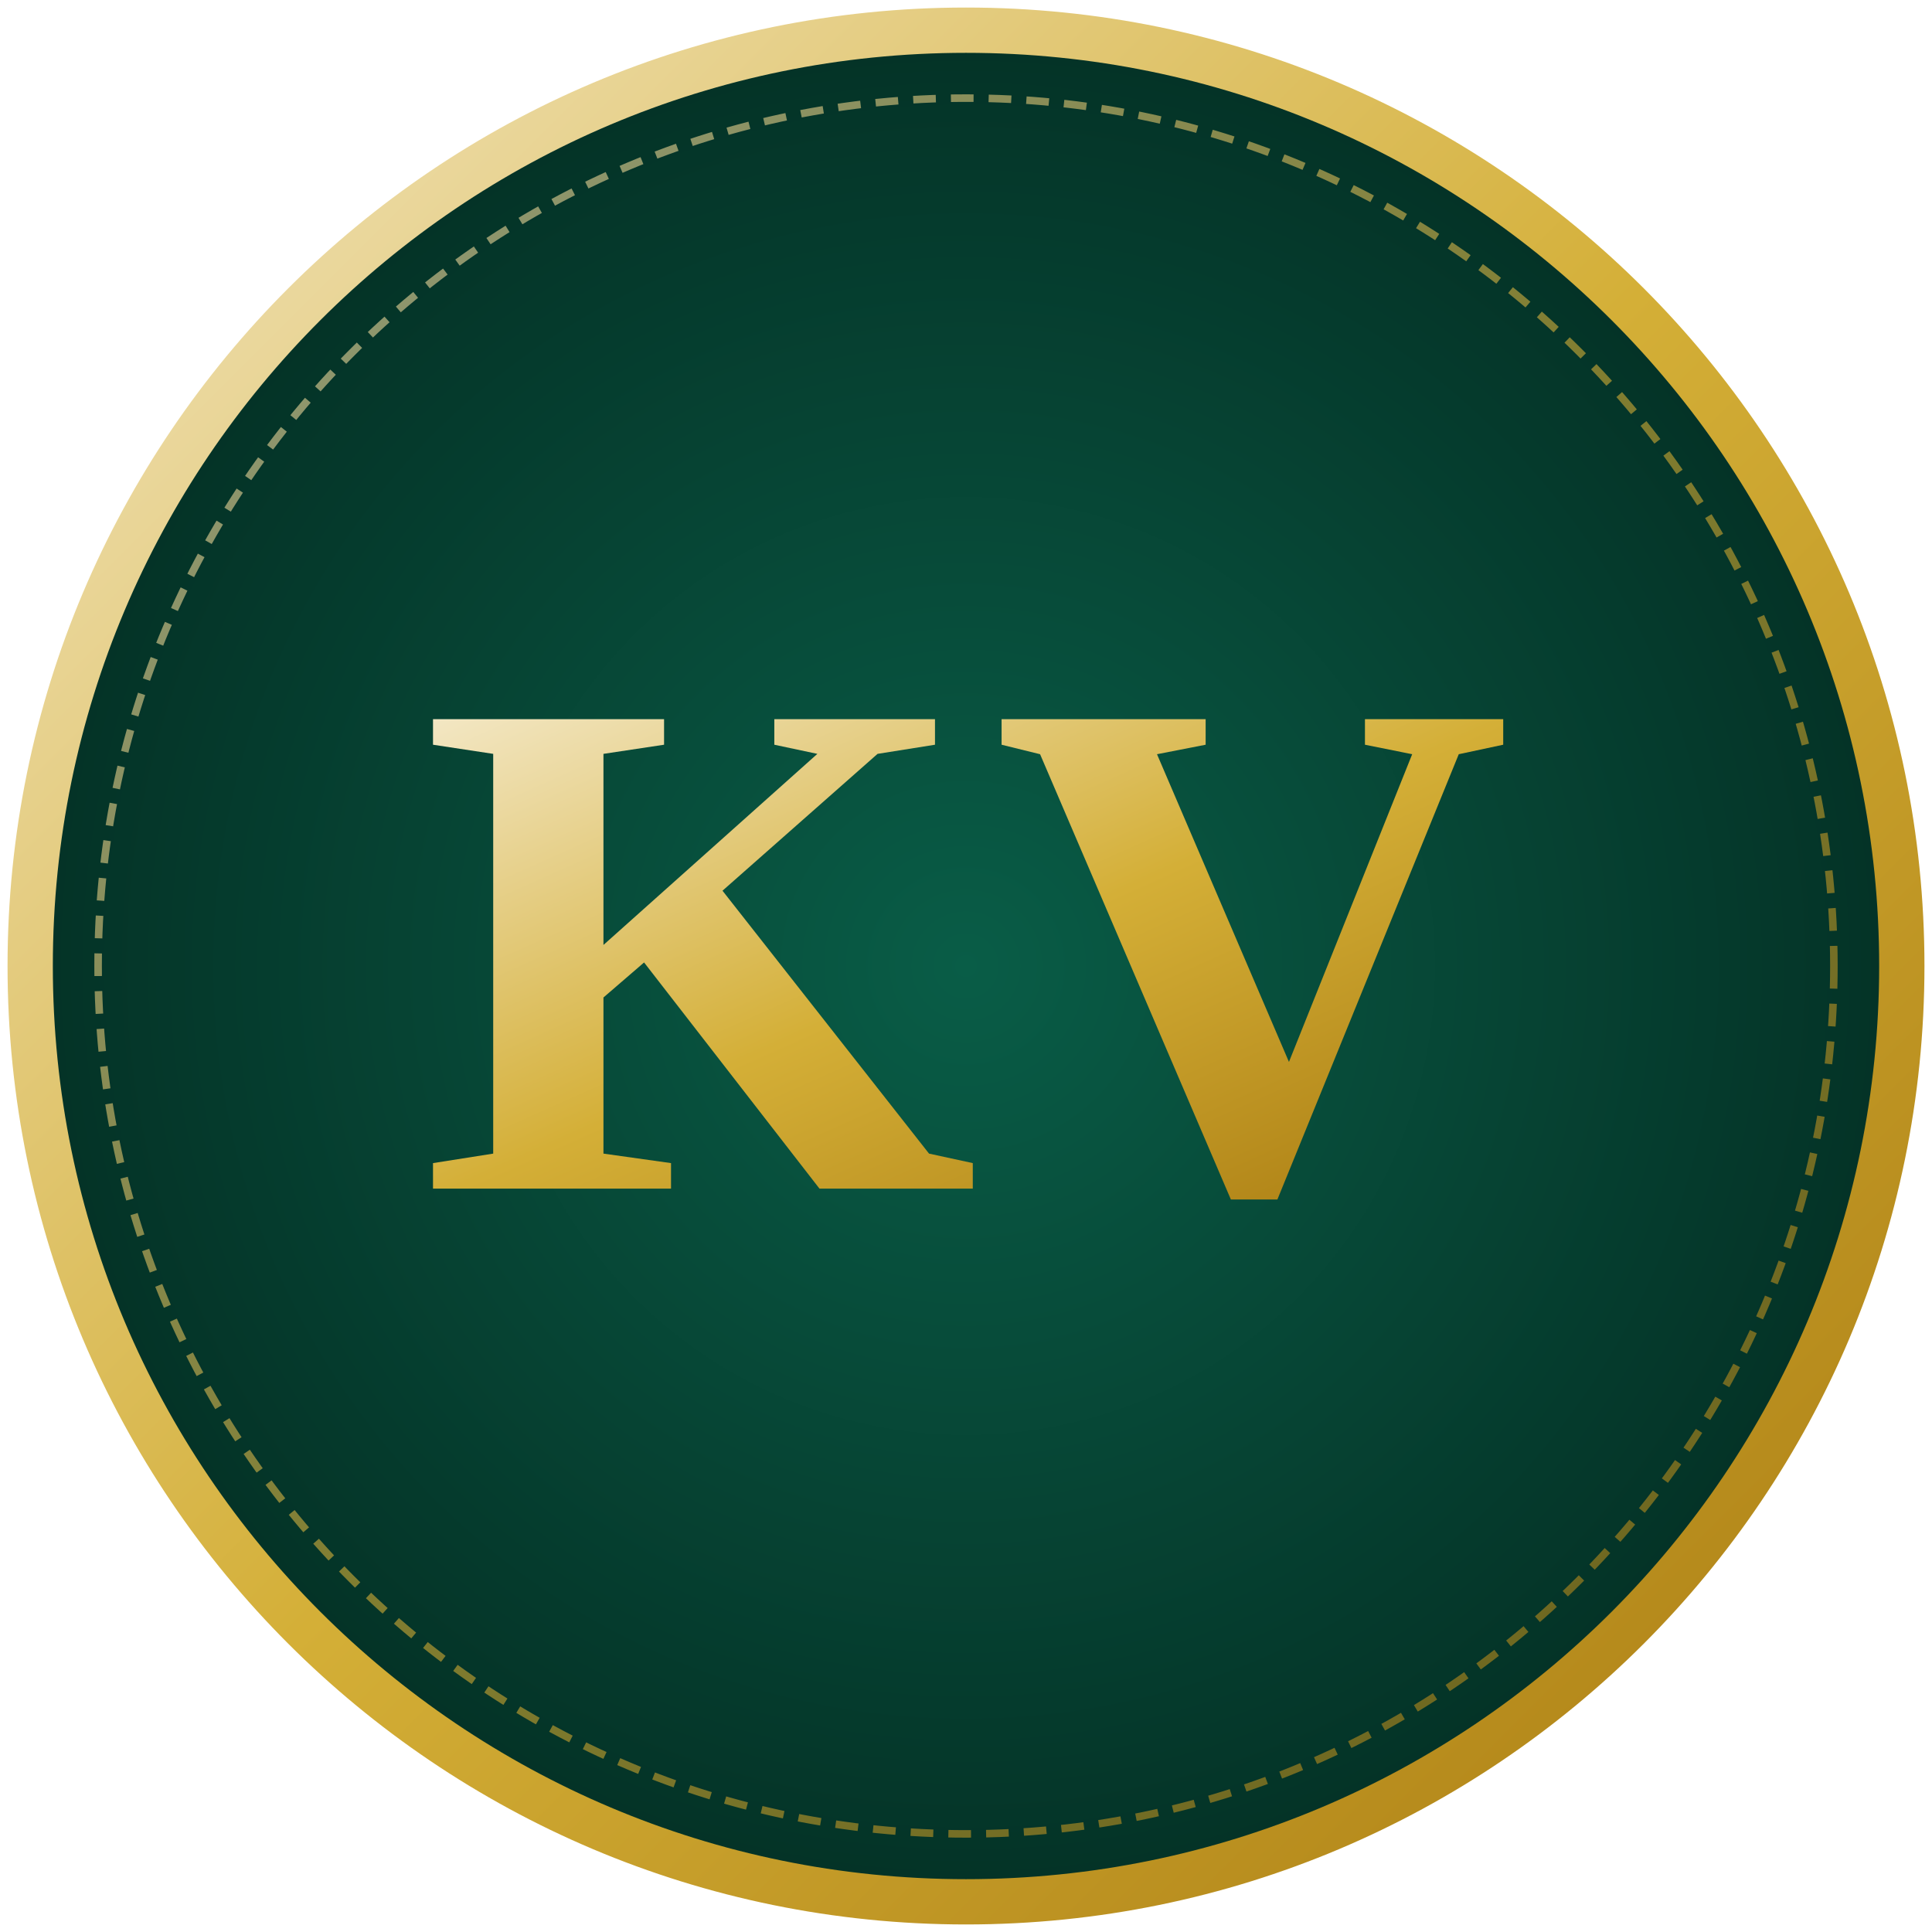
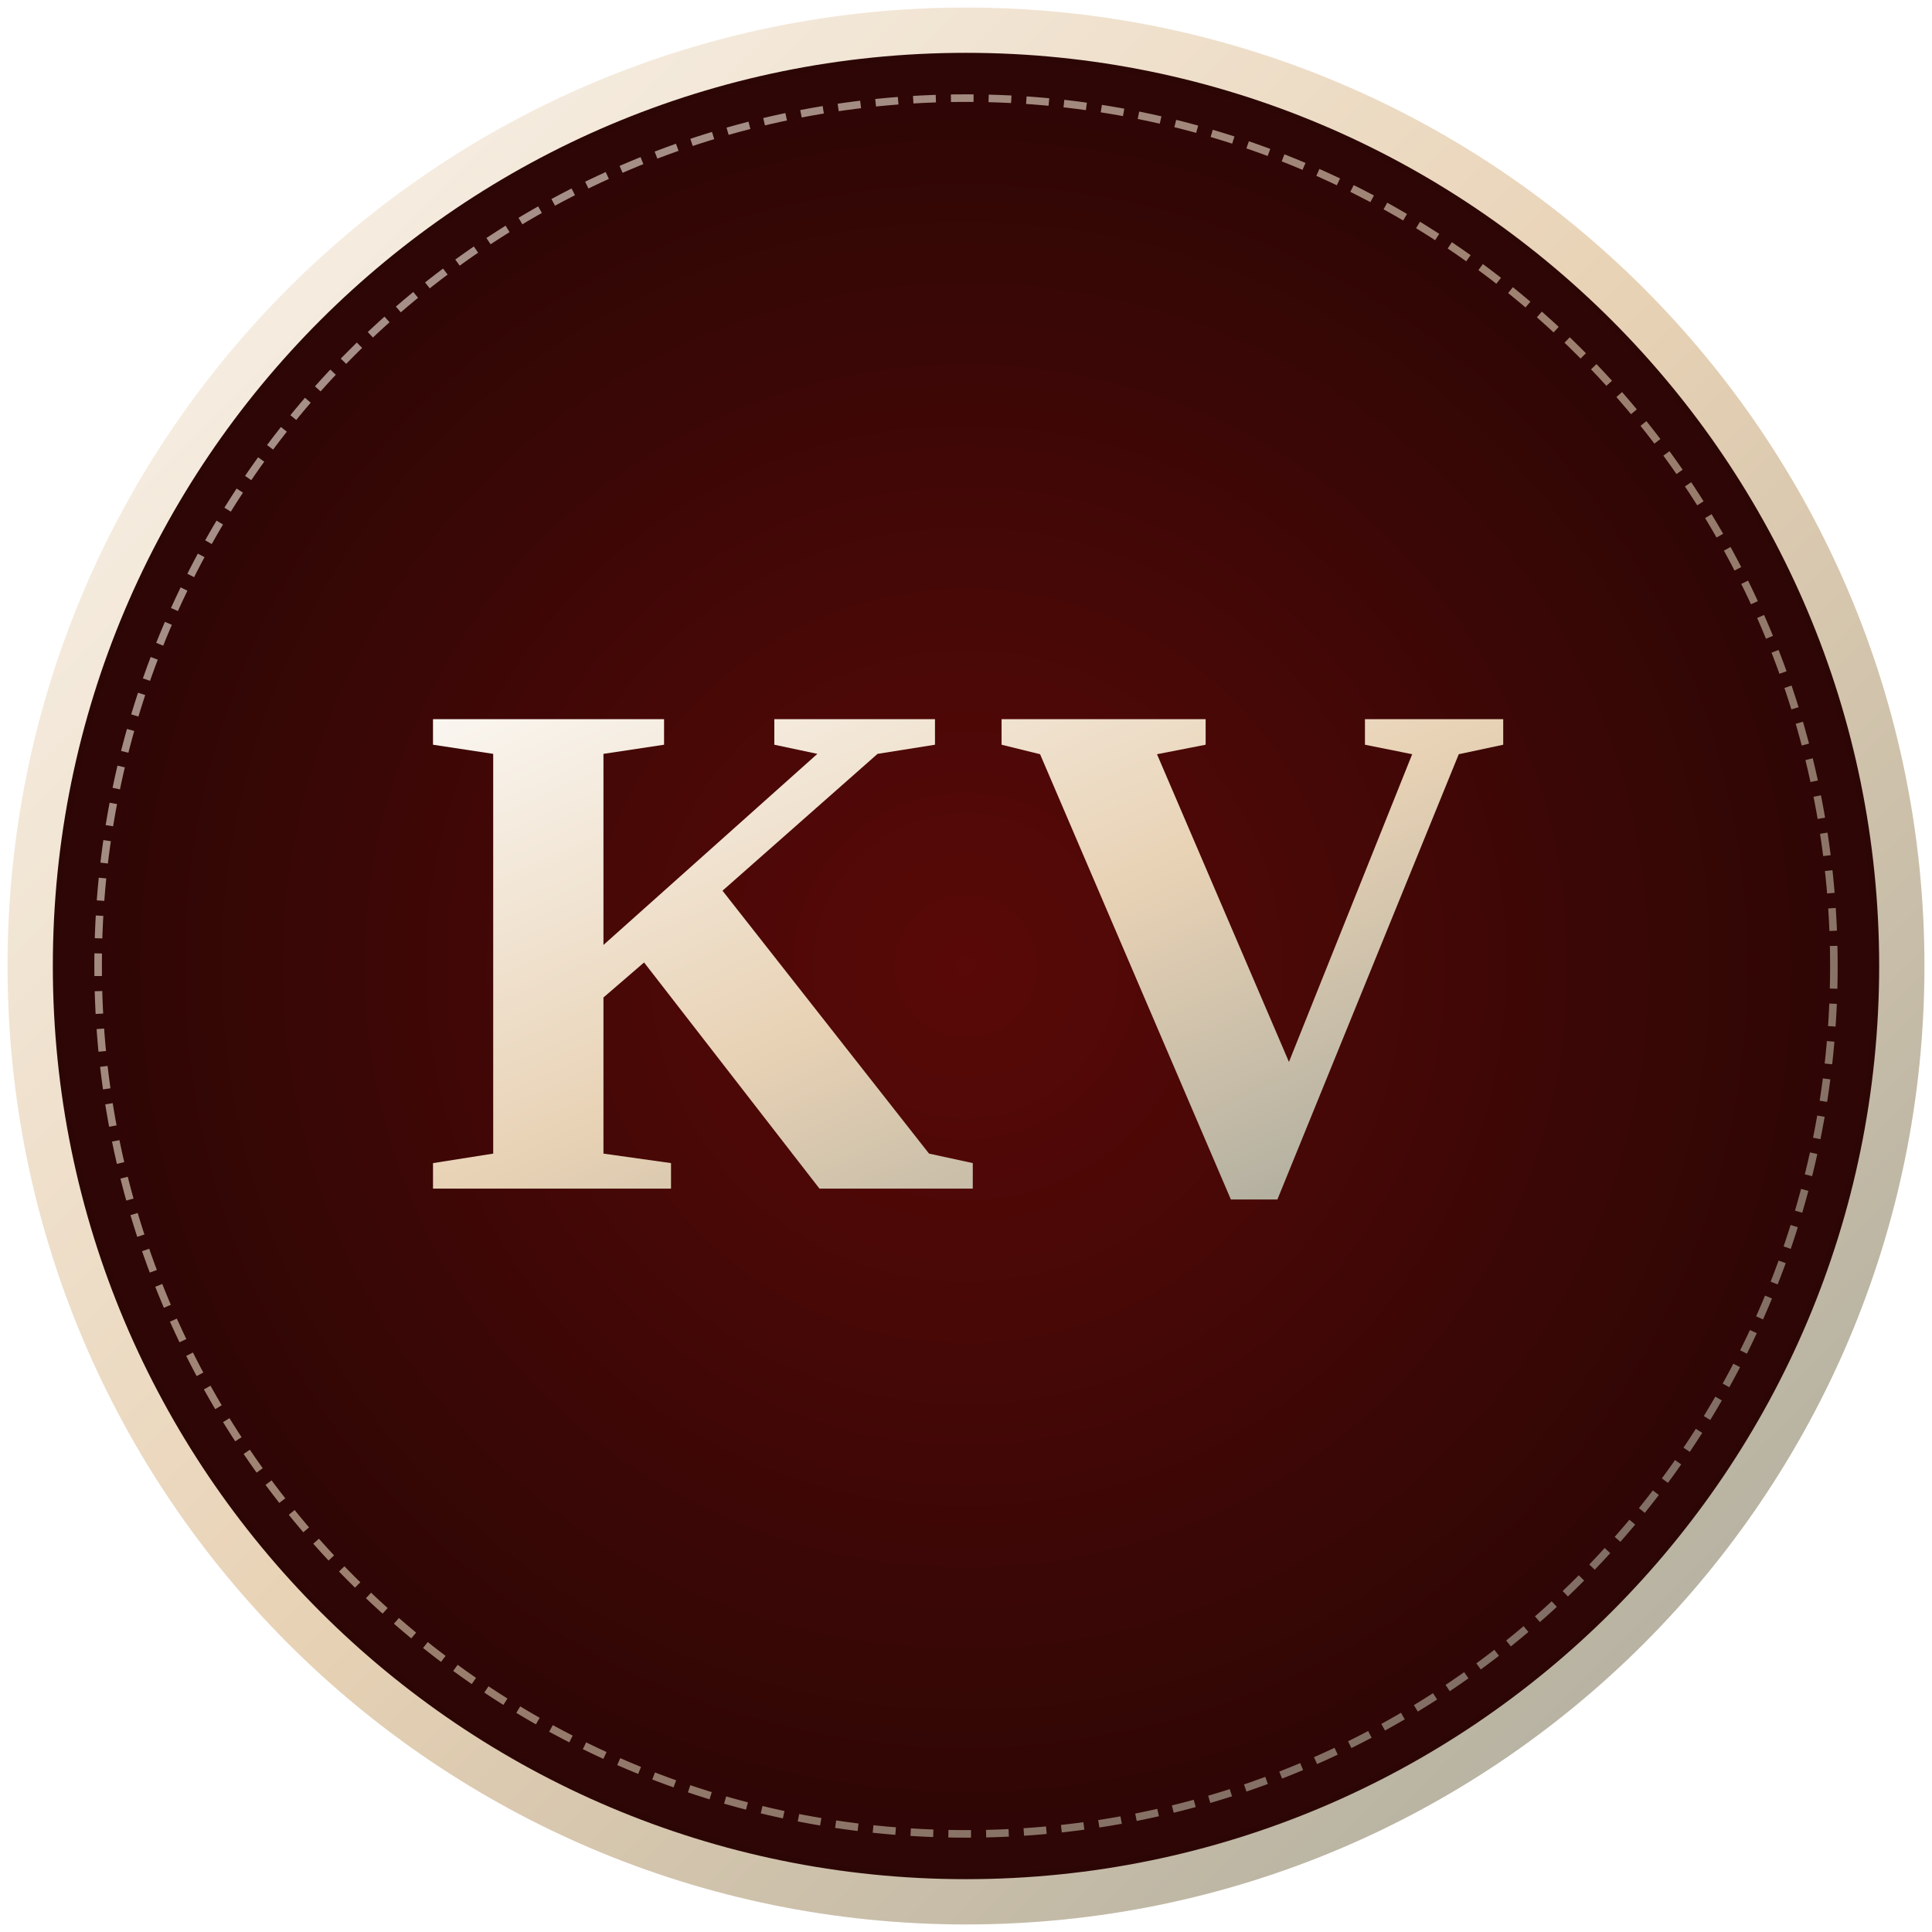
<svg xmlns="http://www.w3.org/2000/svg" viewBox="0 0 512 512" width="100%" height="100%">
  <defs>
    <linearGradient id="goldGrad" x1="0%" y1="0%" x2="100%" y2="100%">
-       <stop offset="0%" stop-color="#F3E7C4" />
-       <stop offset="50%" stop-color="#D4AF37" />
-       <stop offset="100%" stop-color="#AA7C11" />
+       <stop offset="0%" stop-color="#FAF6F0" />
+       <stop offset="50%" stop-color="#E8D2B5" />
+       <stop offset="100%" stop-color="#A5A79B" />
    </linearGradient>
    <radialGradient id="bgGrad" cx="50%" cy="50%" r="50%">
-       <stop offset="0%" stop-color="#095D47" />
-       <stop offset="100%" stop-color="#043226" />
+       <stop offset="0%" stop-color="#590907" />
+       <stop offset="100%" stop-color="#2B0605" />
    </radialGradient>
  </defs>
  <circle cx="256" cy="256" r="248" fill="url(#bgGrad)" stroke="url(#goldGrad)" stroke-width="12" />
  <circle cx="256" cy="256" r="230" fill="none" stroke="url(#goldGrad)" stroke-width="2" stroke-opacity="0.6" stroke-dasharray="6 4" />
  <text x="256" y="315" font-family="'Playfair Display', Georgia, 'Times New Roman', serif" font-size="190" font-weight="700" fill="url(#goldGrad)" text-anchor="middle" letter-spacing="4">KV</text>
</svg>
